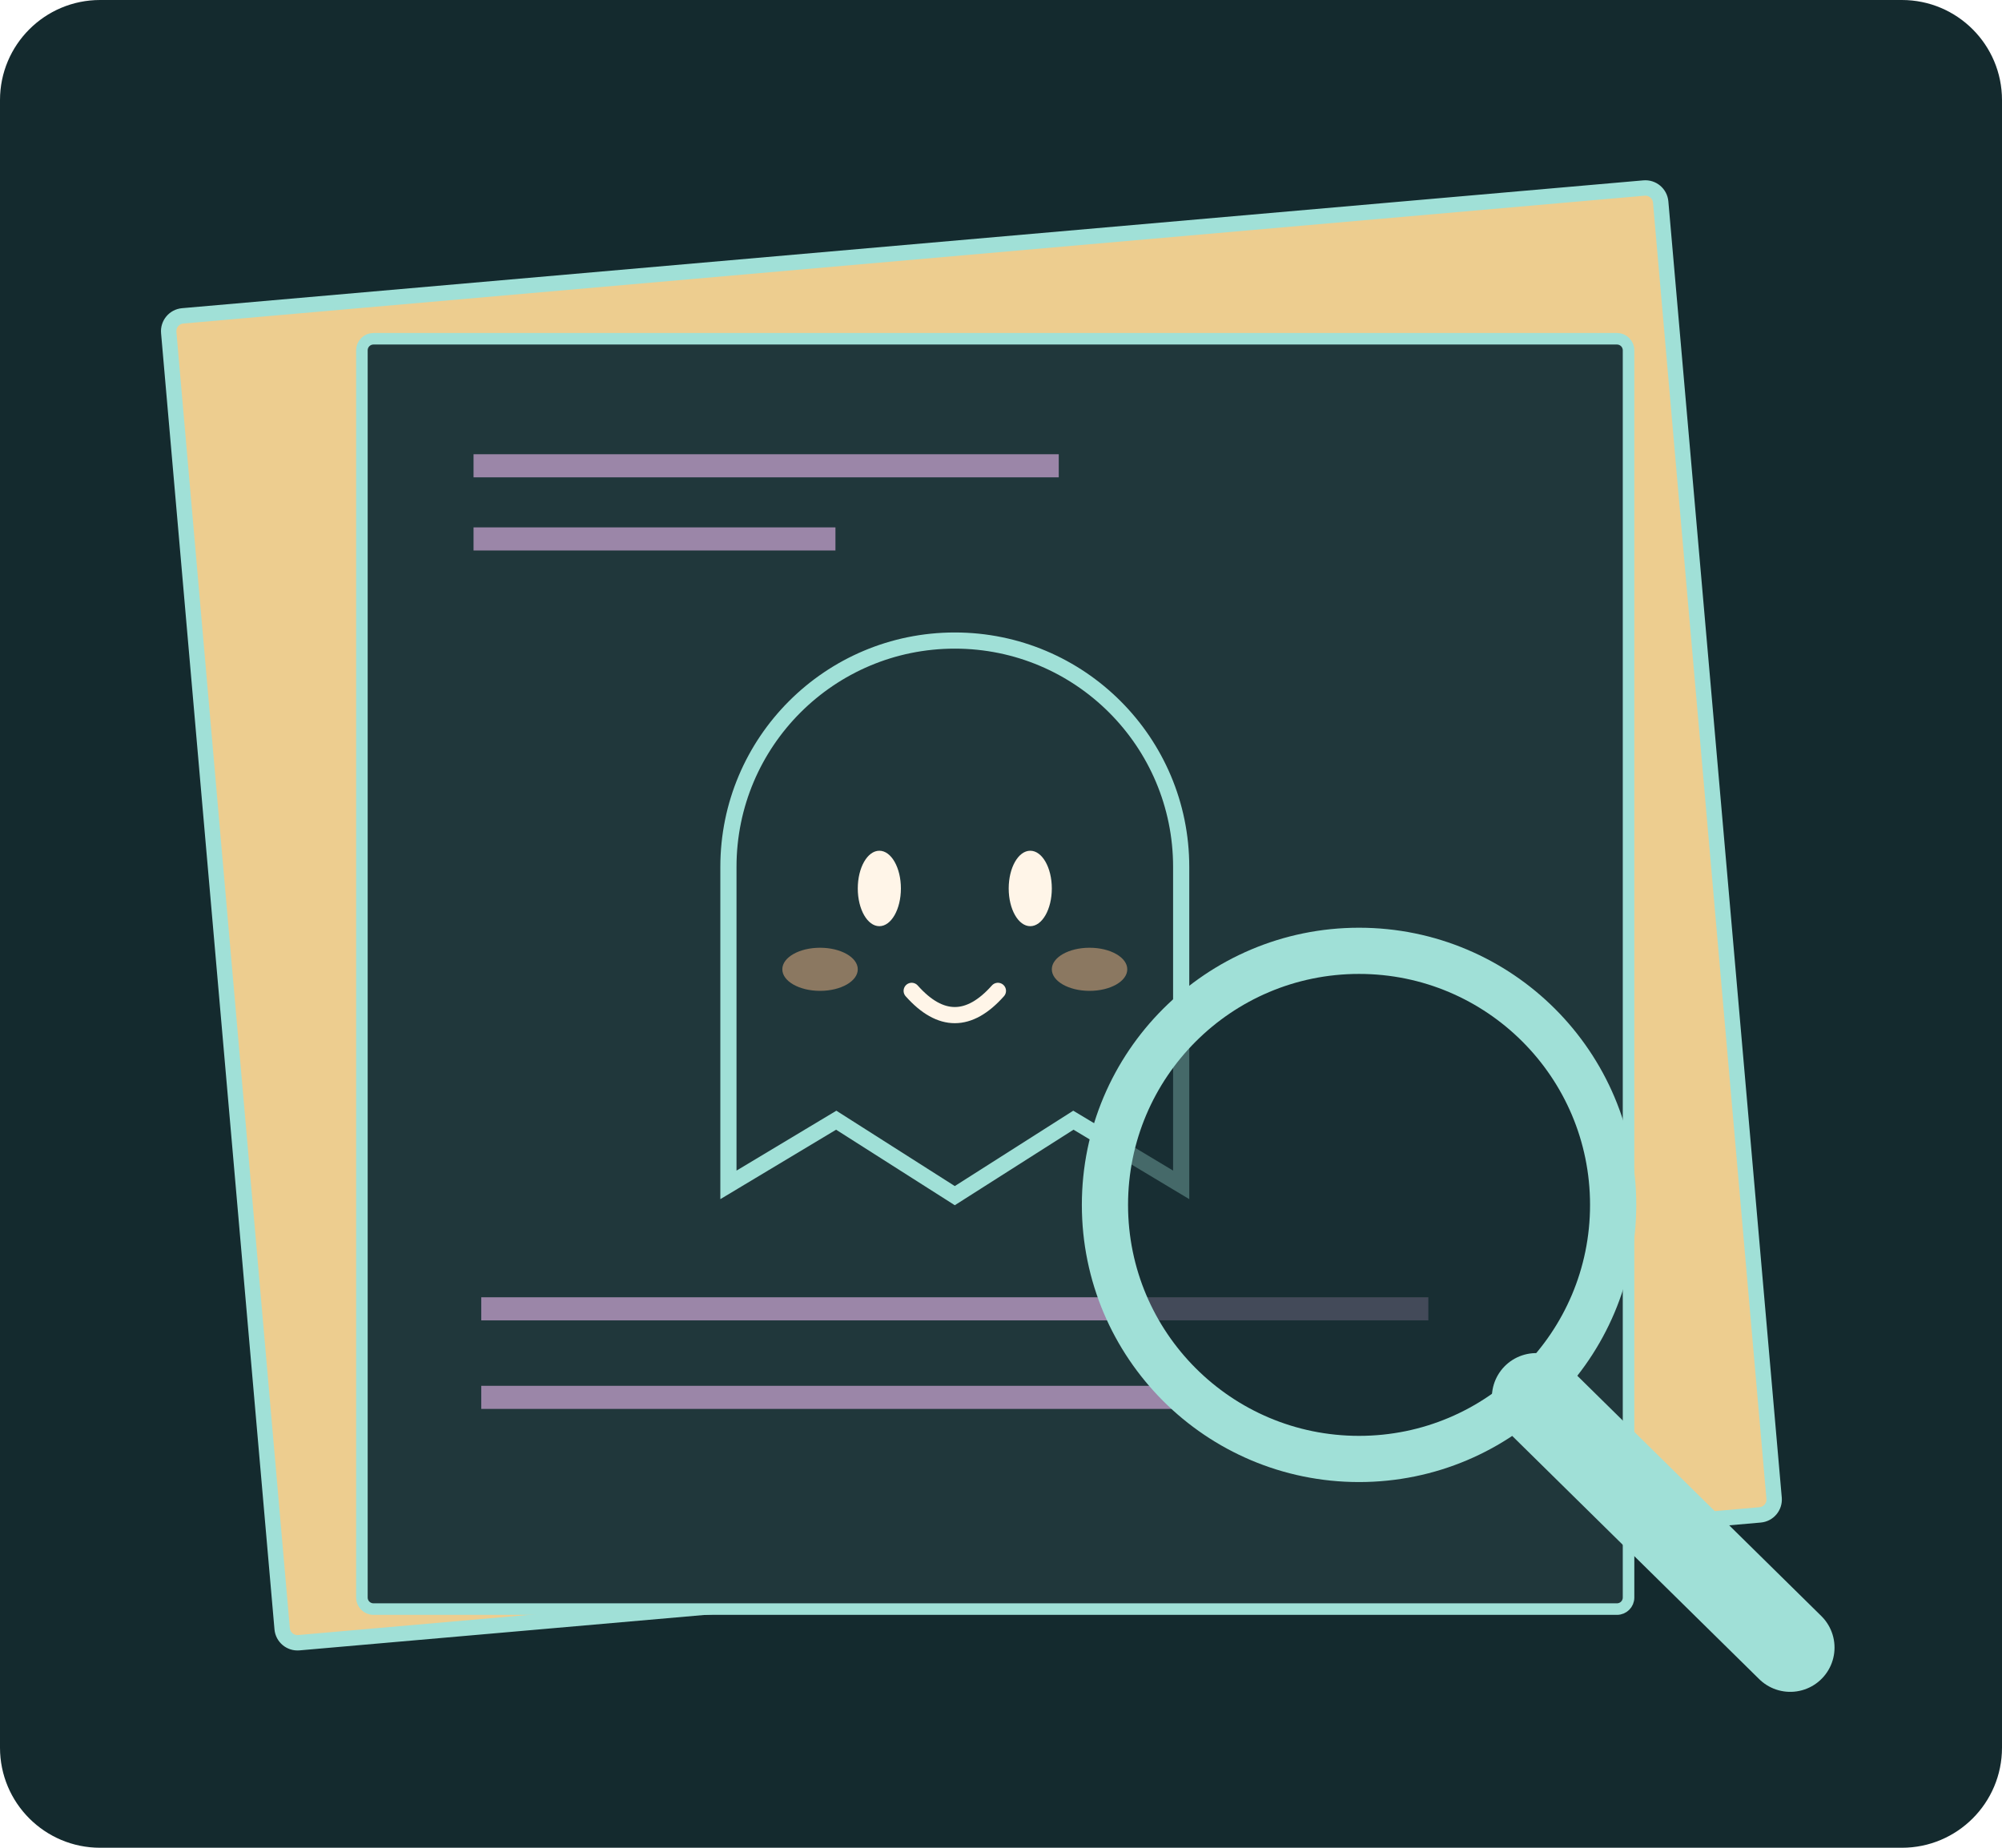
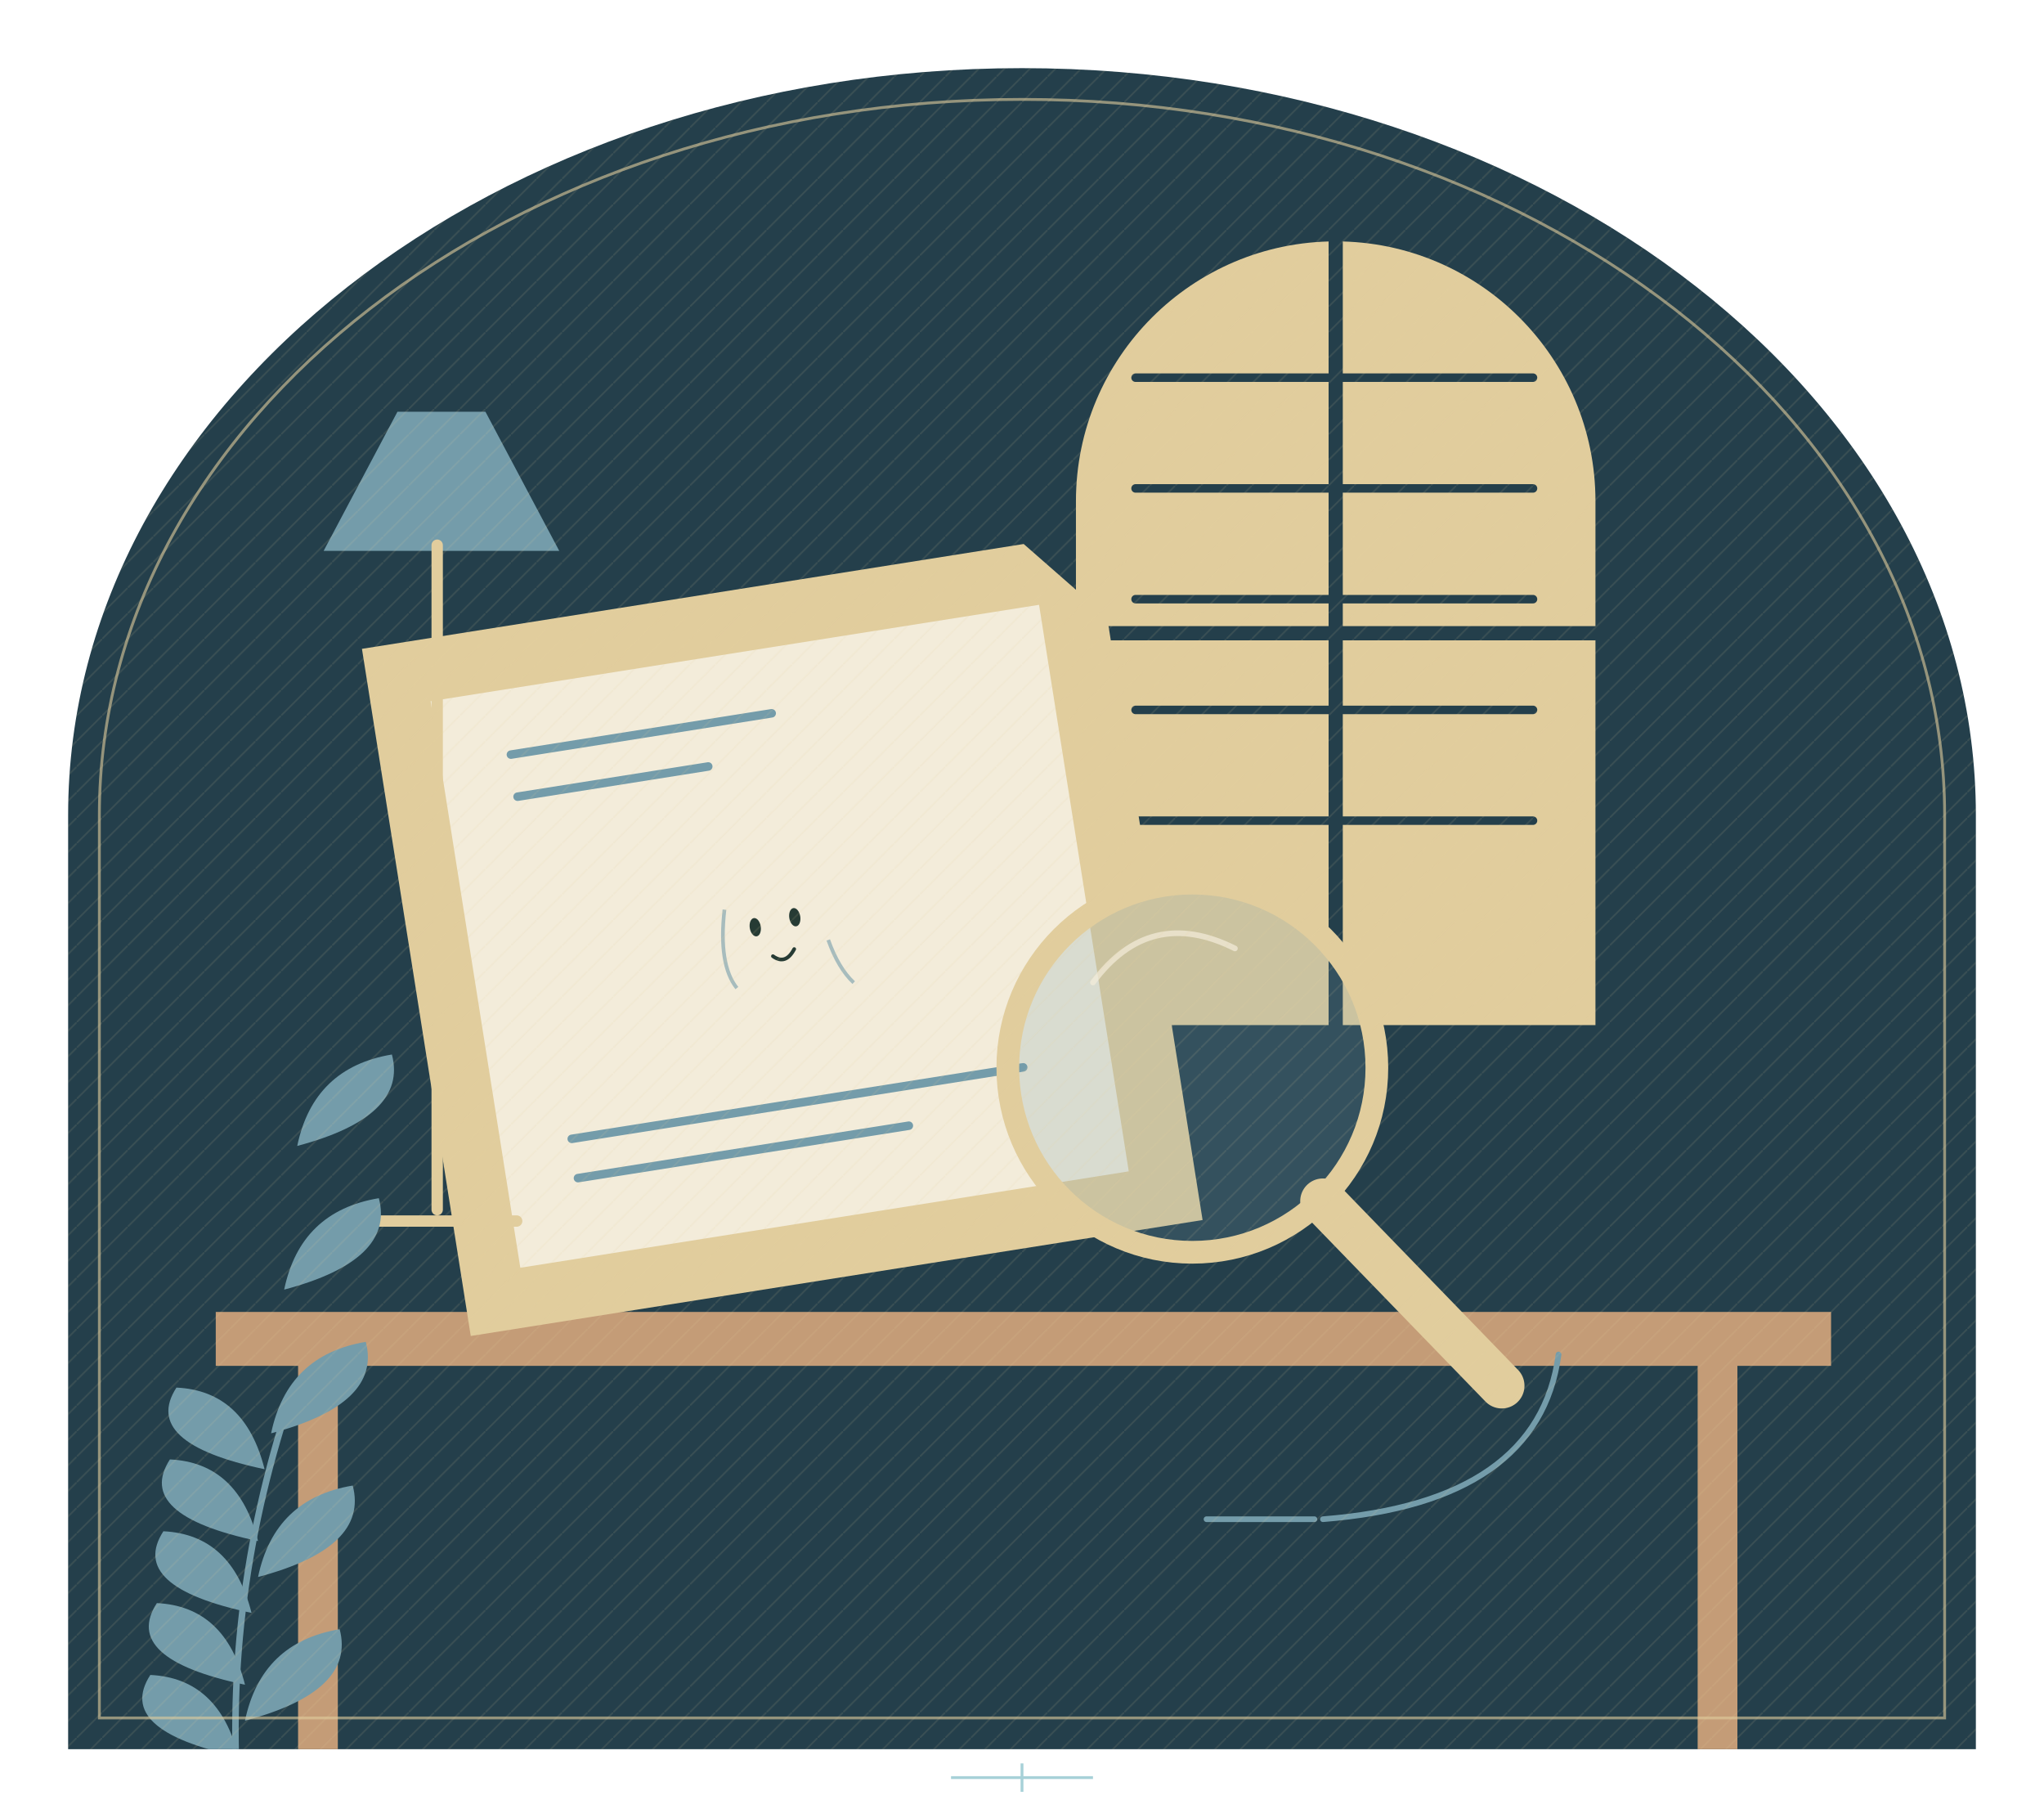
- <svg xmlns="http://www.w3.org/2000/svg" width="520" height="480" viewBox="0 0 520 480" role="img" aria-labelledby="title" data-scene="ghost-bureau" data-theme="dark">
-   <rect width="520" height="480" rx="26" fill="#142a2e" />
-   <rect x="58" y="65" width="389" height="346" rx="4" transform="rotate(-5 250 240)" fill="#edcd8f" stroke="#a0e0d7" stroke-width="4" />
-   <rect x="94" y="88" width="329" height="330" rx="3" fill="#20373b" stroke="#a0e0d7" stroke-width="3" />
-   <path d="M123 121h152m-152 19h94M125 340h246m-246 23h180" stroke="#9b86a8" stroke-width="6" />
-   <g transform="translate(248 242) scale(1.4)">
-     <path d="M-42 47V-12a42 42 0 0 1 84 0v59L22 35 0 49-22 35Z" fill="#20373b" stroke="#a0e0d7" stroke-width="3" />
-     <ellipse cx="-14" cy="-8" rx="4" ry="7" fill="#fff5e8" />
-     <ellipse cx="14" cy="-8" rx="4" ry="7" fill="#fff5e8" />
-     <path d="M-8 11q8 9 16 0" fill="none" stroke="#fff5e8" stroke-width="3" stroke-linecap="round" />
-     <ellipse cx="-25" cy="7" rx="7" ry="4" fill="#e4ad80" opacity=".55" />
-     <ellipse cx="25" cy="7" rx="7" ry="4" fill="#e4ad80" opacity=".55" />
+ <svg xmlns="http://www.w3.org/2000/svg" width="720" height="640" viewBox="0 0 720 640" role="img" aria-labelledby="title" data-scene="ghost-bureau" data-theme="dark">
+   <defs>
+     <clipPath id="scene">
+       <path d="M24 616V287a336 263 0 0 1 672 0v329Z" />
+     </clipPath>
+     <pattern id="engraving" width="9" height="9" patternUnits="userSpaceOnUse">
+       <path d="m0 9 9-9" stroke="#e1cd9d" stroke-width=".6" opacity=".11" />
+     </pattern>
+   </defs>
+   <g clip-path="url(#scene)">
+     <path d="M0 0h720v640H0Z" fill="#243f4b" />
+     <path d="M379 361v-184.5a91.5 91.5 0 0 1 183 0v184.5Z" fill="#e1cd9d" />
+     <path d="M470.5 85v276M379 223h183" fill="none" stroke="#243f4b" stroke-width="5" opacity="1" stroke-linecap="round" stroke-linejoin="round" />
+     <path d="M400 133h140m-140 39h140m-140 39h140m-140 39h140m-140 39h140" fill="none" stroke="#243f4b" stroke-width="3" opacity="1" stroke-linecap="round" stroke-linejoin="round" />
+     <path d="M76 462h569v19H76Zm29 19h14v159h-14Zm493 0h14v159h-14Z" fill="#c49c77" />
+     <g transform="rotate(-9 287 347)">
+       <path d="M148 205h236l25 30v215H148Z" fill="#e1cd9d" />
+       <rect x="169" y="227" width="217" height="202" fill="#f3ecda" />
+       <path d="M194 250h93m-93 15h68m-68 122h161m-161 14h118" fill="none" stroke="#749caa" stroke-width="3" opacity="1" stroke-linecap="round" stroke-linejoin="round" />
+       <g transform="translate(276 330) scale(0.65)">
+         <path d="M-38 43q-3-27 0-56C-35-64 33-67 38-15q0 39 18 53-21 3-29-7-10 24-29 13-18 19-36-1Z" fill="#f3ecda" />
+         <path d="M-25-22q-8 29 0 43M28 3q3 16 10 25" fill="none" stroke="#749caa" stroke-width="2" opacity=".6" />
+         <ellipse cx="-10" cy="-10" rx="3" ry="5" fill="#263b34" />
+         <ellipse cx="12" cy="-12" rx="3" ry="5" fill="#263b34" />
+         <path d="M-3 7q6 6 12-2" fill="none" stroke="#263b34" stroke-width="2" stroke-linecap="round" />
+       </g>
+     </g>
+     <circle cx="420" cy="376" r="65" fill="#749caa" fill-opacity=".2" stroke="#e1cd9d" stroke-width="8" />
+     <path d="m466 423 63 65" fill="none" stroke="#e1cd9d" stroke-width="16" opacity="1" stroke-linecap="round" stroke-linejoin="round" />
+     <path d="M385 346q20-27 50-12" fill="none" stroke="#f3ecda" stroke-width="2" opacity="0.7" stroke-linecap="round" stroke-linejoin="round" />
+     <path d="M114 194h83l-26-49h-31Z" fill="#749caa" />
+     <path d="M154 192v234m-27 4h55" fill="none" stroke="#e1cd9d" stroke-width="4" opacity="1" stroke-linecap="round" stroke-linejoin="round" />
+     <path d="M549 477q-7 52-83 58m-3 0h-38" fill="none" stroke="#749caa" stroke-width="2" opacity="1" stroke-linecap="round" stroke-linejoin="round" />
+     <g transform="translate(84 637) scale(1.15 1.15)">
+       <path d="M0 0Q-5-65 17-129" fill="none" stroke="#749caa" stroke-width="2" opacity="1" stroke-linecap="round" stroke-linejoin="round" />
+       <path d="M0 -16q-38-8-27-25 21 1 27 25m2 -11q34-9 29-28-24 4-29 28" fill="#749caa" />
+       <path d="M2 -38q-38-8-27-25 21 1 27 25m4 -33q34-9 29-28-24 4-29 28" fill="#749caa" />
+       <path d="M4 -60q-38-8-27-25 21 1 27 25m6 -55q34-9 29-28-24 4-29 28" fill="#749caa" />
+       <path d="M6 -82q-38-8-27-25 21 1 27 25m8 -77q34-9 29-28-24 4-29 28" fill="#749caa" />
+       <path d="M8 -104q-38-8-27-25 21 1 27 25m10 -99q34-9 29-28-24 4-29 28" fill="#749caa" />
+     </g>
+     <path d="M0 0h720v640H0Z" fill="url(#engraving)" />
  </g>
-   <circle cx="353" cy="313" r="66" fill="#142a2e" fill-opacity=".65" stroke="#a0e0d7" stroke-width="12" />
-   <path d="m399 363 66 65" stroke="#a0e0d7" stroke-width="23" stroke-linecap="round" />
-   <path transform="translate(415 74) scale(0.9)" d="M0-14 4-4 14 0 4 4 0 14-4 4-14 0-4-4Z" fill="#edcd8f" />
+   <path d="M35 605V287a325 252 0 0 1 650 0v318Z" fill="none" stroke="#e1cd9d" stroke-width="1" opacity=".6" />
+   <path d="M335 626h50m-25-5v10" stroke="#a7d1d8" stroke-width="1" />
</svg>
